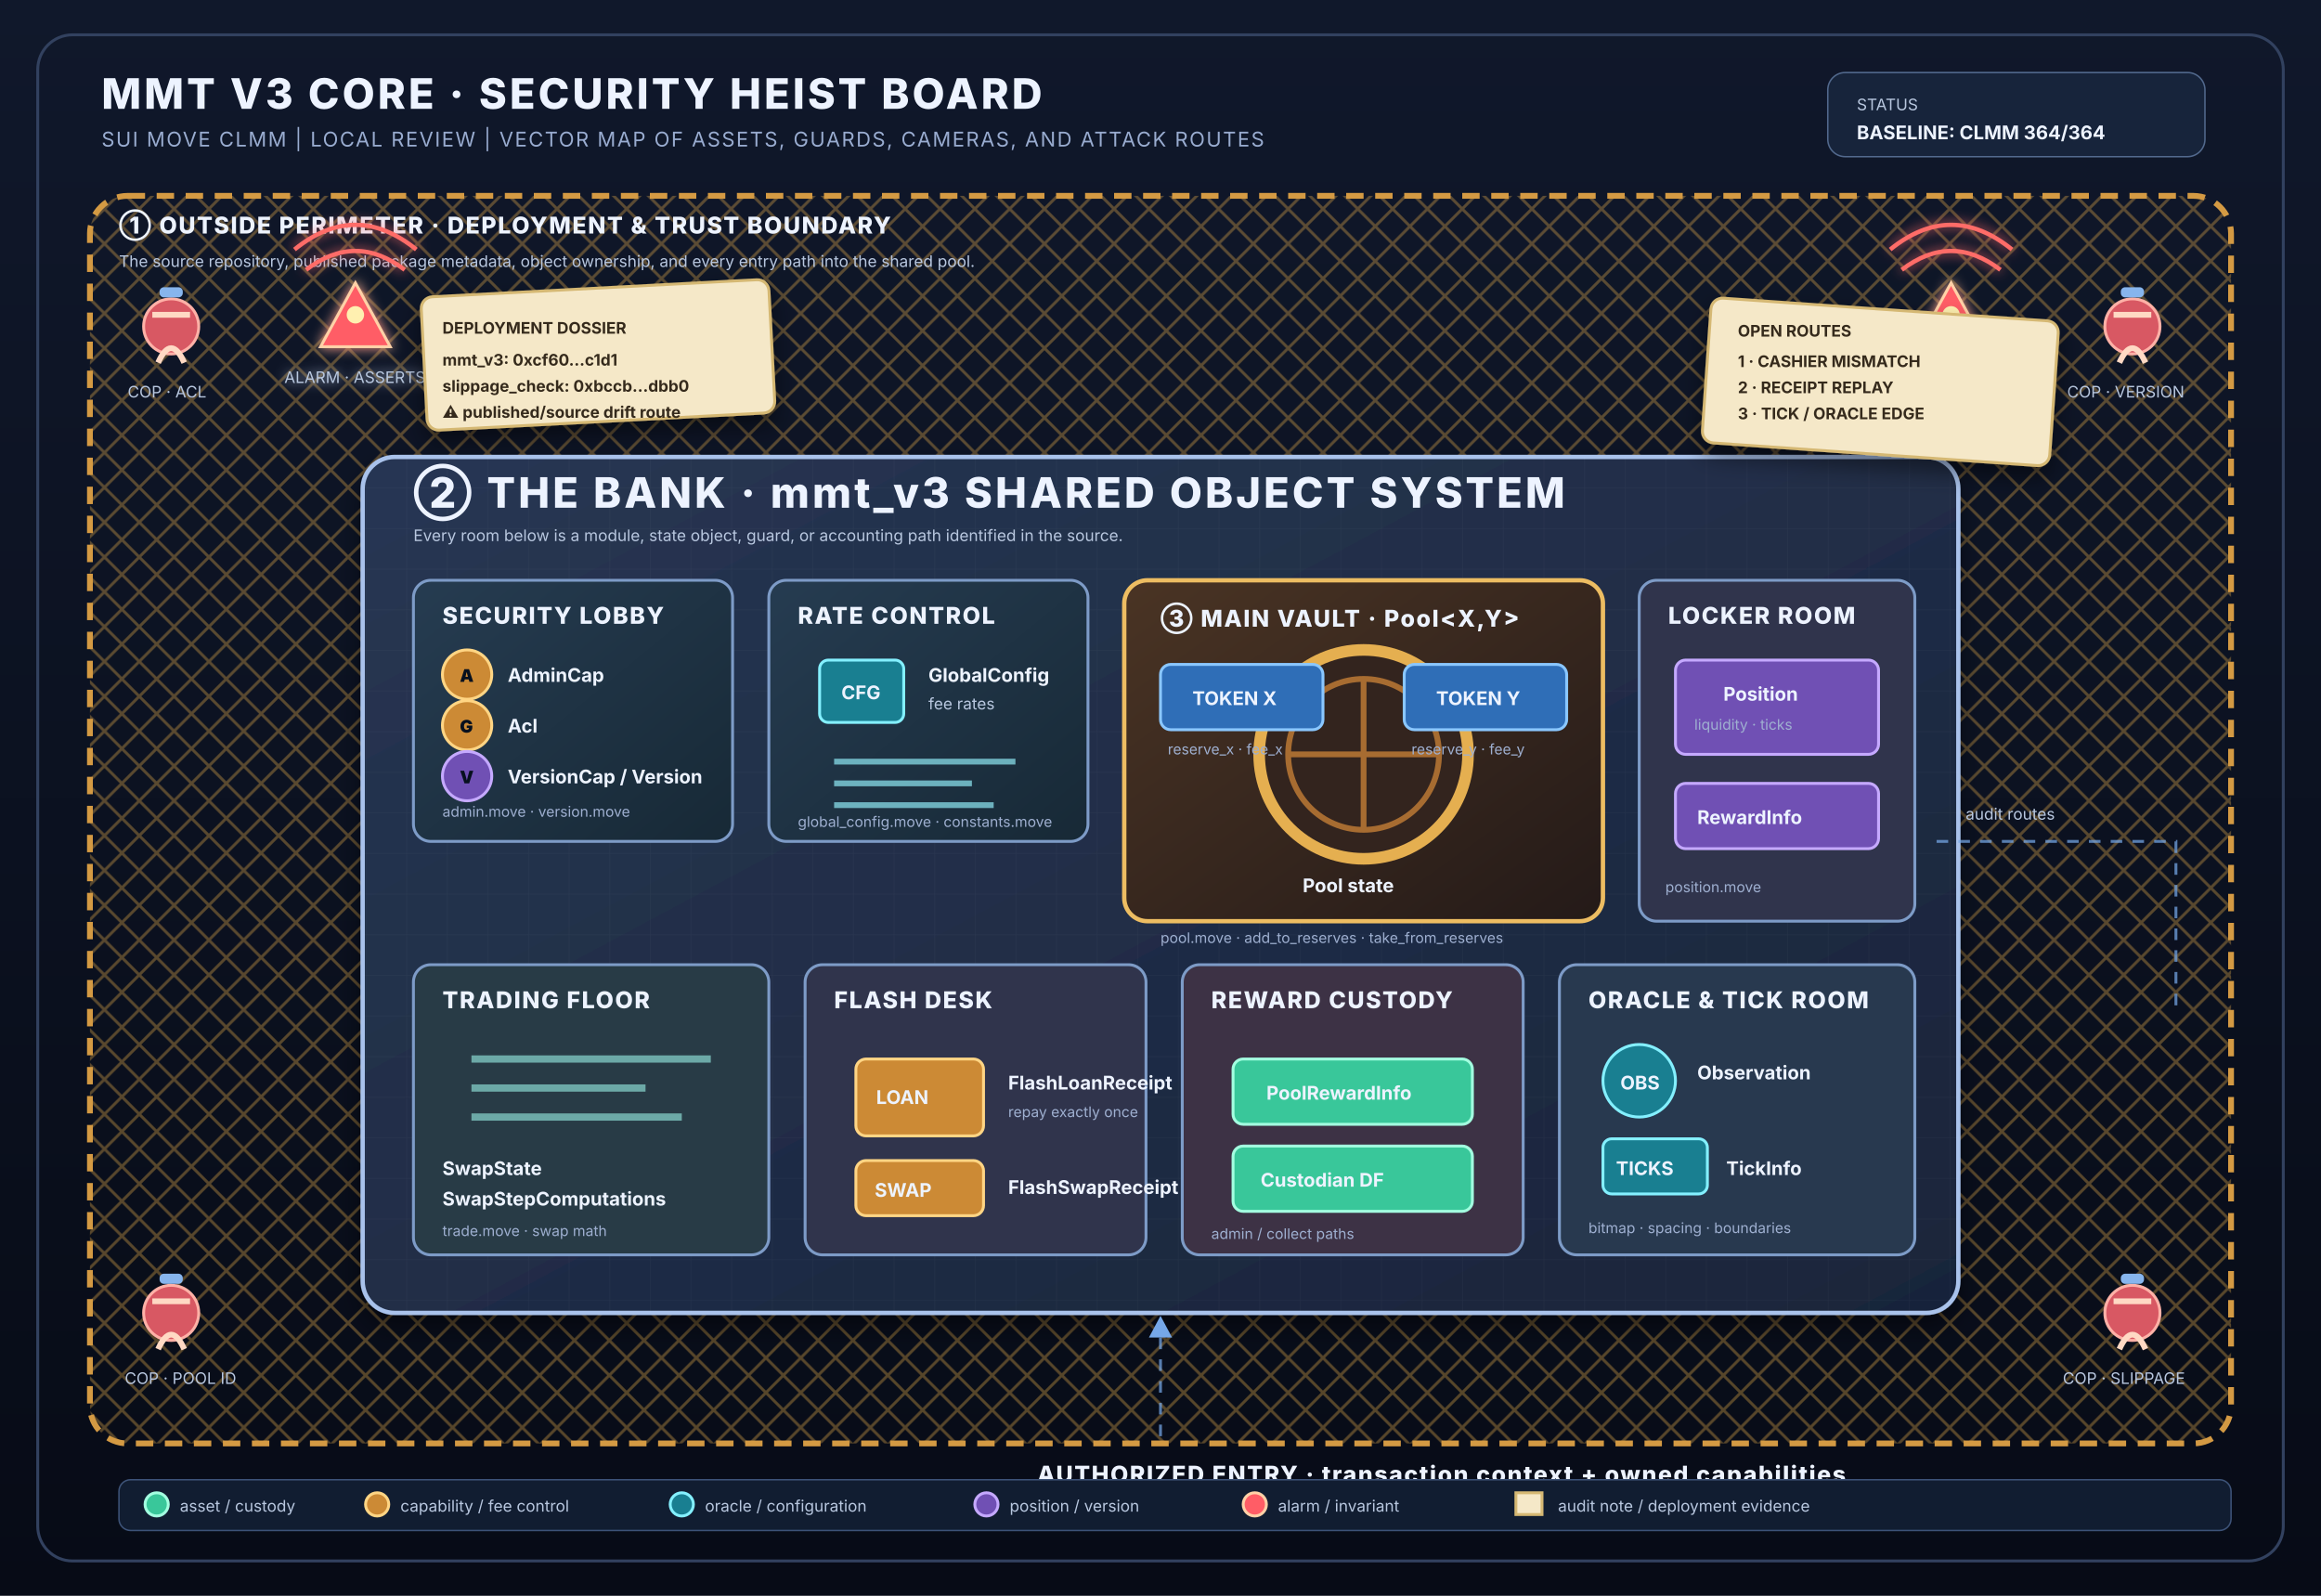
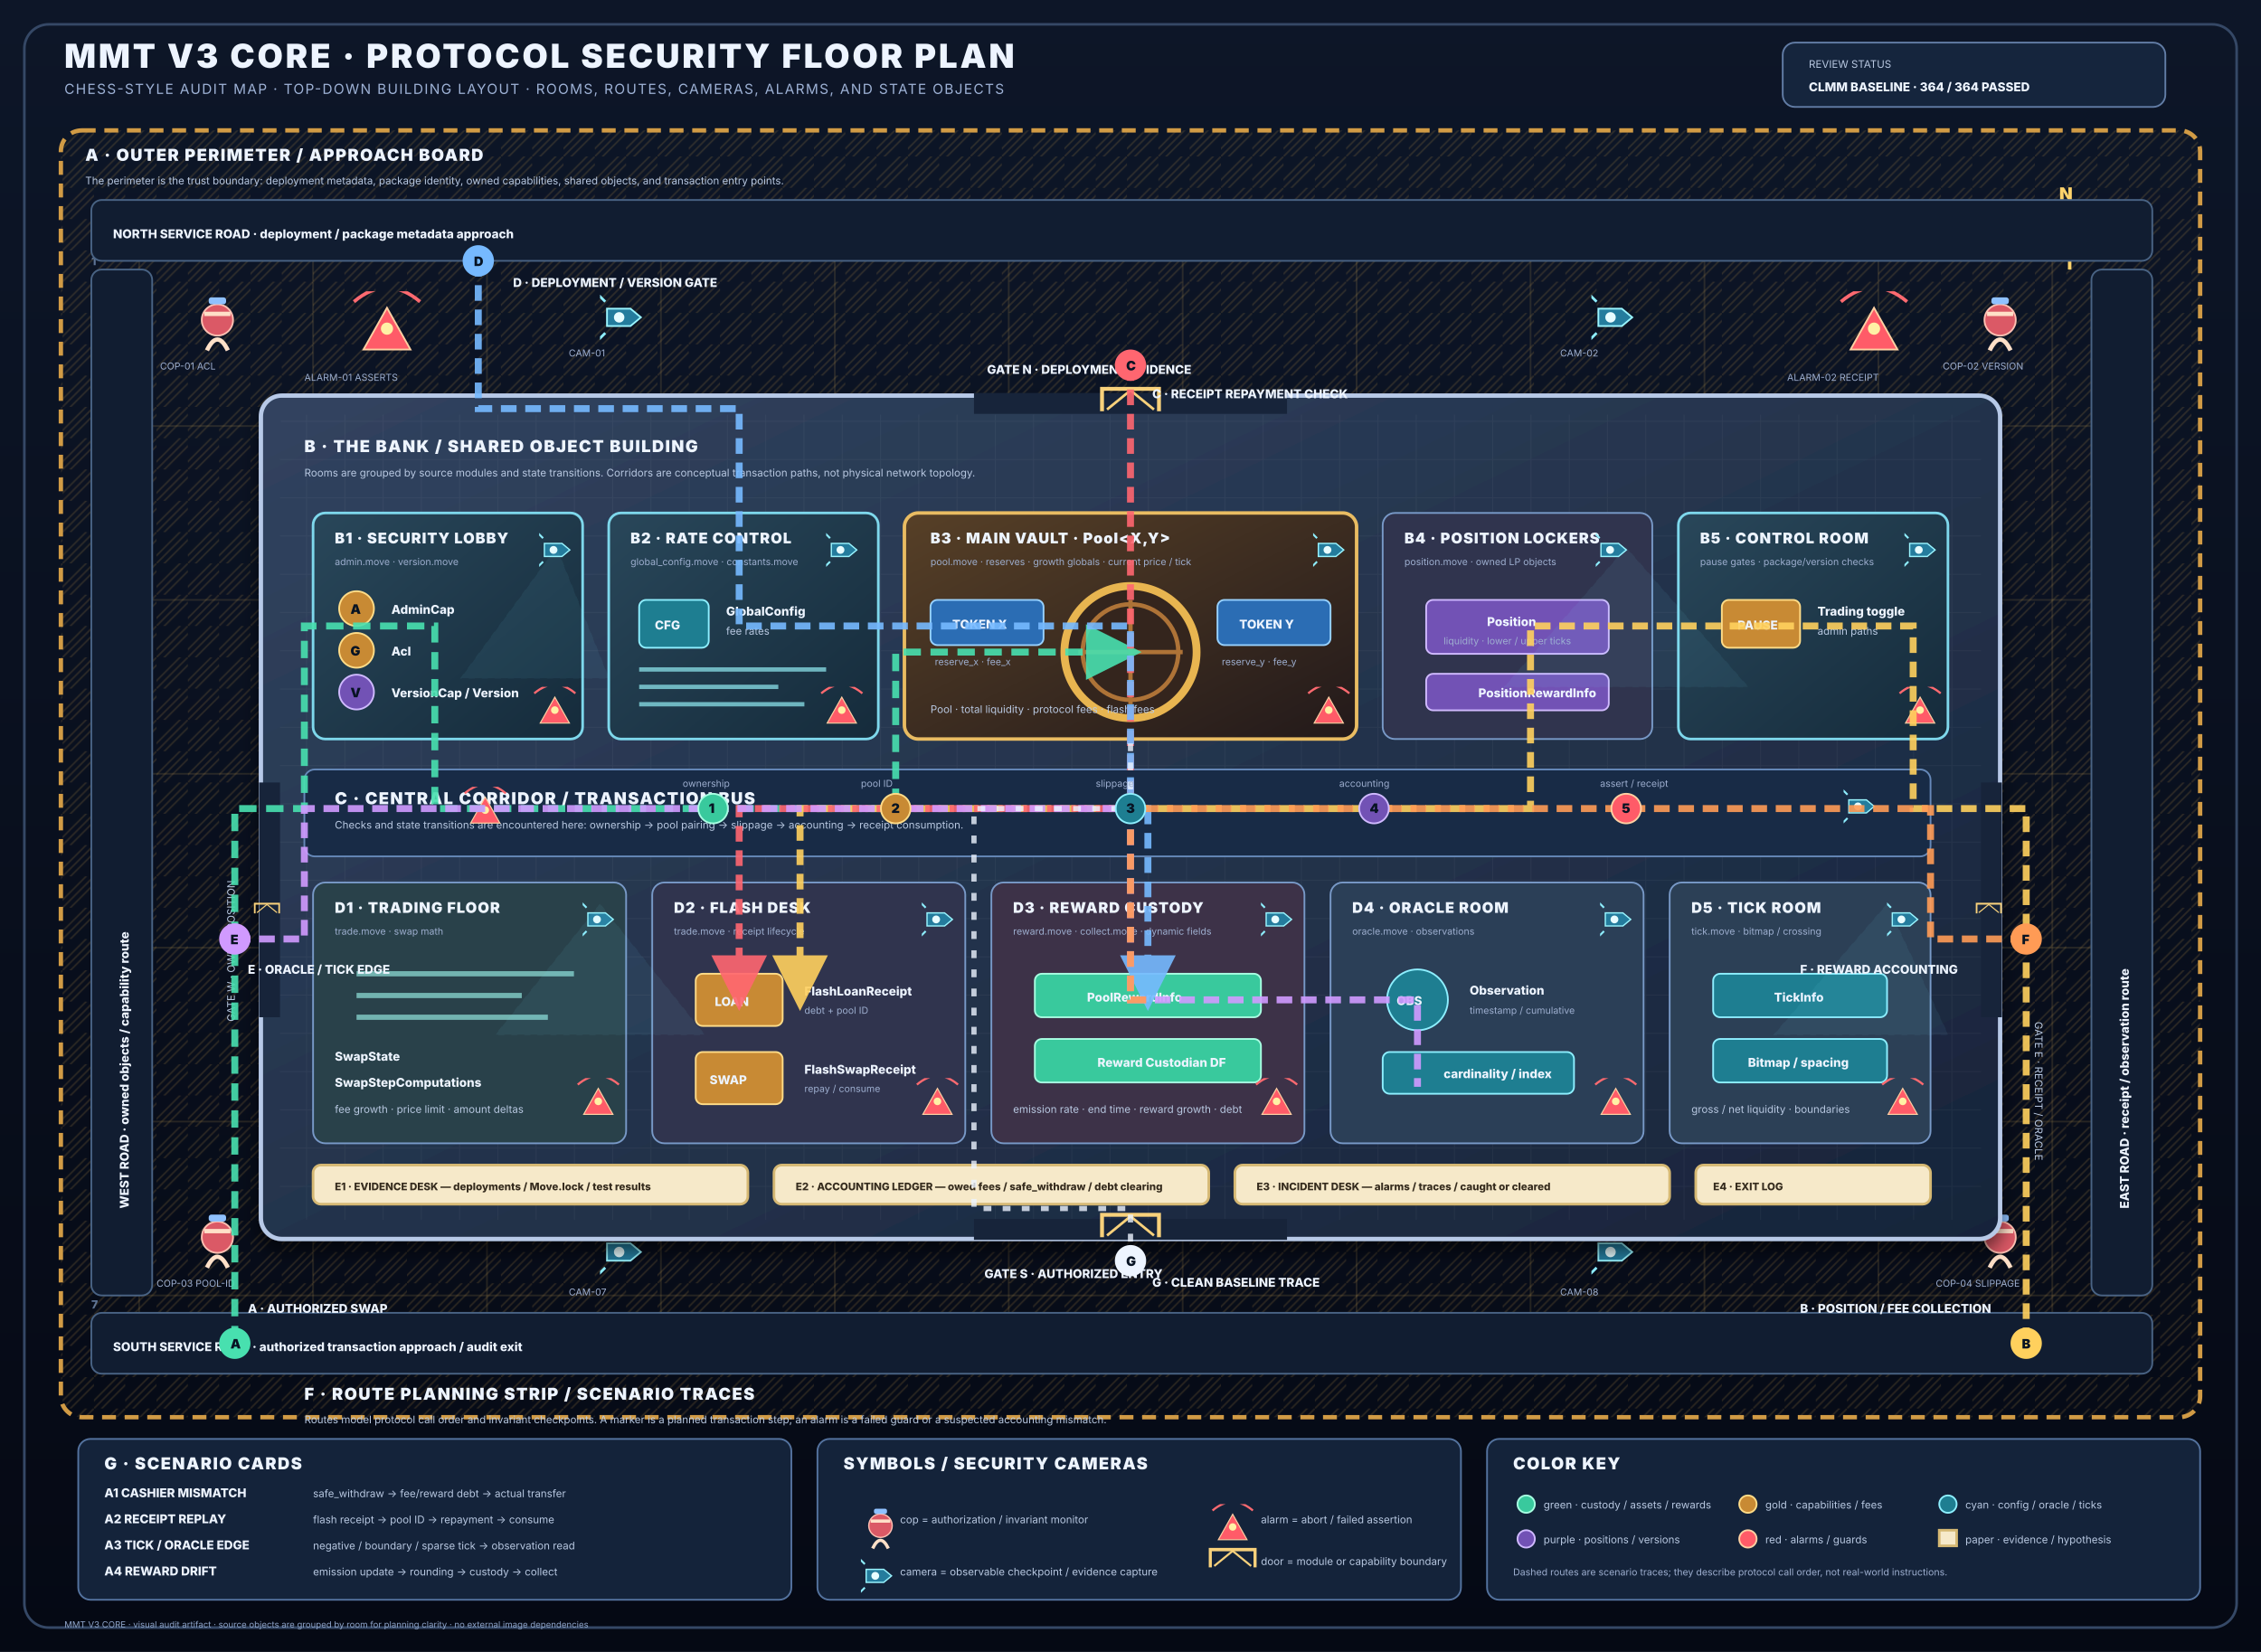
- <svg xmlns="http://www.w3.org/2000/svg" width="1600" height="1100" viewBox="0 0 1600 1100" role="img" aria-labelledby="title desc">
+ <svg xmlns="http://www.w3.org/2000/svg" width="2600" height="1900" viewBox="0 0 2600 1900" role="img" aria-labelledby="title desc">
  <defs>
    <linearGradient id="bg" x1="0" y1="0" x2="0" y2="1">
-       <stop offset="0" stop-color="#10182b" />
-       <stop offset="1" stop-color="#070b16" />
+       <stop offset="0" stop-color="#0d1628" />
+       <stop offset="1" stop-color="#050914" />
    </linearGradient>
-     <linearGradient id="bank" x1="0" y1="0" x2="1" y2="1">
-       <stop offset="0" stop-color="#273653" />
-       <stop offset="1" stop-color="#19243a" />
+     <linearGradient id="building" x1="0" y1="0" x2="1" y2="1">
+       <stop offset="0" stop-color="#31435f" />
+       <stop offset="1" stop-color="#17243a" />
    </linearGradient>
    <linearGradient id="vault" x1="0" y1="0" x2="1" y2="1">
-       <stop offset="0" stop-color="#4a3424" />
-       <stop offset="1" stop-color="#241a18" />
+       <stop offset="0" stop-color="#574027" />
+       <stop offset="1" stop-color="#22191a" />
    </linearGradient>
    <linearGradient id="control" x1="0" y1="0" x2="1" y2="1">
-       <stop offset="0" stop-color="#263c51" />
-       <stop offset="1" stop-color="#172936" />
+       <stop offset="0" stop-color="#29475a" />
+       <stop offset="1" stop-color="#152b3b" />
    </linearGradient>
+     <pattern id="floor" width="44" height="44" patternUnits="userSpaceOnUse">
+       <path d="M44 0H0V44" fill="none" stroke="#ffffff" stroke-opacity=".045" stroke-width="2" />
+     </pattern>
+     <pattern id="yard" width="36" height="36" patternUnits="userSpaceOnUse">
+       <path d="M0 36L36 0M-9 36L36-9M0 45L45 0" stroke="#d8a550" stroke-opacity=".16" stroke-width="2" />
+     </pattern>
+     <pattern id="chess" width="88" height="88" patternUnits="userSpaceOnUse">
+       <rect width="44" height="44" fill="#253957" />
+       <rect x="44" y="44" width="44" height="44" fill="#253957" />
+       <rect x="44" width="44" height="44" fill="#1d2d48" />
+       <rect y="44" width="44" height="44" fill="#1d2d48" />
+     </pattern>
    <filter id="shadow" x="-20%" y="-20%" width="140%" height="140%">
-       <feDropShadow dx="0" dy="8" stdDeviation="8" flood-color="#000" flood-opacity=".45" />
+       <feDropShadow dx="0" dy="12" stdDeviation="10" flood-color="#000" flood-opacity=".52" />
    </filter>
    <filter id="glow">
-       <feGaussianBlur stdDeviation="4" result="blur" />
+       <feGaussianBlur stdDeviation="5" result="blur" />
      <feMerge>
        <feMergeNode in="blur" />
        <feMergeNode in="SourceGraphic" />
      </feMerge>
    </filter>
-     <pattern id="floor" width="28" height="28" patternUnits="userSpaceOnUse">
-       <path d="M28 0H0V28" fill="none" stroke="#ffffff" stroke-opacity=".035" />
-     </pattern>
-     <pattern id="fence" width="24" height="24" patternUnits="userSpaceOnUse">
-       <path d="M0 0L24 24M24 0L0 24" stroke="#f0b34d" stroke-opacity=".34" stroke-width="2" />
-     </pattern>
+     <marker id="arrow-blue" viewBox="0 0 10 10" refX="8" refY="5" markerWidth="8" markerHeight="8" orient="auto-start-reverse">
+       <path d="M0 0L10 5L0 10z" fill="#76b9ff" />
+     </marker>
+     <marker id="arrow-gold" viewBox="0 0 10 10" refX="8" refY="5" markerWidth="8" markerHeight="8" orient="auto-start-reverse">
+       <path d="M0 0L10 5L0 10z" fill="#ffd05d" />
+     </marker>
+     <marker id="arrow-red" viewBox="0 0 10 10" refX="8" refY="5" markerWidth="8" markerHeight="8" orient="auto-start-reverse">
+       <path d="M0 0L10 5L0 10z" fill="#ff6670" />
+     </marker>
+     <marker id="arrow-green" viewBox="0 0 10 10" refX="8" refY="5" markerWidth="8" markerHeight="8" orient="auto-start-reverse">
+       <path d="M0 0L10 5L0 10z" fill="#48e0af" />
+     </marker>
+     <symbol id="cop" viewBox="-30 -38 60 76">
+       <circle cy="-5" r="18" class="guard" />
+       <path d="M-12 30Q0 5 12 30M-15-12H15" fill="none" stroke="#ffe0c8" stroke-width="5" />
+       <rect x="-10" y="-31" width="20" height="8" rx="3" fill="#8fc1ff" />
+     </symbol>
+     <symbol id="camera" viewBox="-30 -30 60 60">
+       <path d="M-22-10h27l12 10-12 10h-27z" class="camera" />
+       <circle cx="-8" r="6" fill="#e7fcff" />
+       <path d="M-24-18L-32-26M-24 18L-32 26" stroke="#8eeeff" stroke-width="3" />
+     </symbol>
+     <symbol id="alarm" viewBox="-45 -45 90 90">
+       <path d="M0-26L-27 22H27Z" class="alarm" />
+       <circle cy="-2" r="7" fill="#fff1a5" />
+       <path d="M-38-33Q0-65 38-33M-45-49Q0-88 45-49" fill="none" stroke="#ff6a70" stroke-width="4" />
+     </symbol>
+     <symbol id="door" viewBox="0 0 70 30">
+       <path d="M2 28V2h66v26" fill="none" stroke="#f8d17b" stroke-width="5" />
+       <path d="M8 26L35 4M62 26L35 4" fill="none" stroke="#f8d17b" stroke-width="3" />
+     </symbol>
+     <symbol id="route-dot" viewBox="-18 -18 36 36">
+       <circle r="14" fill="#071323" stroke="currentColor" stroke-width="4" />
+       <circle r="5" fill="currentColor" />
+     </symbol>
    <style>
-       text{font-family:Inter,ui-sans-serif,system-ui,-apple-system,Segoe UI,sans-serif;fill:#edf3ff}
-       .title{font-size:29px;font-weight:800;letter-spacing:2px}
-       .subtitle{font-size:14px;fill:#99acd0;letter-spacing:1px}
-       .room-title{font-size:16px;font-weight:800;letter-spacing:1px}
-       .label{font-size:13px;font-weight:700}
-       .small{font-size:11px;fill:#b8c7df}
-       .tiny{font-size:10px;fill:#9eafd0}
-       .number{font-size:12px;font-weight:900;fill:#07101e}
-       .paper{fill:#f5e8c8;stroke:#d5b873;stroke-width:2}
-       .paper-text{font-size:11px;fill:#362b1d;font-weight:700}
-       .line{stroke:#75a7e8;stroke-width:2;fill:none;stroke-dasharray:8 7;opacity:.72}
-       .guard{fill:#d85863;stroke:#ffb1a7;stroke-width:2}
-       .alarm{fill:#ff5d66;stroke:#ffd1a7;stroke-width:2}
-       .safe{fill:#39c79a;stroke:#a3ffe0;stroke-width:2}
-       .blue{fill:#2f6eb7;stroke:#8ac7ff;stroke-width:2}
-       .gold{fill:#cc8a35;stroke:#ffd584;stroke-width:2}
-       .purple{fill:#7050b4;stroke:#c5a9ff;stroke-width:2}
-       .cyan{fill:#197f91;stroke:#84f0ff;stroke-width:2}
-       .room{stroke:#7d9bc7;stroke-width:2}
+       text{font-family:Inter,ui-sans-serif,system-ui,-apple-system,"Segoe UI",sans-serif;fill:#edf4ff}
+       .headline{font-size:38px;font-weight:900;letter-spacing:3px}.subhead{font-size:16px;fill:#9eb2d6;letter-spacing:1.4px}
+       .section{font-size:19px;font-weight:900;letter-spacing:1.5px}.room-title{font-size:17px;font-weight:900;letter-spacing:1px}
+       .label{font-size:14px;font-weight:800}.small{font-size:12px;fill:#b9c9e2}.tiny{font-size:11px;fill:#9eafd0}.micro{font-size:10px;fill:#8fa5ca}
+       .paper-text{font-size:12px;fill:#352b1d;font-weight:800}.paper{fill:#f6e9c9;stroke:#d5b873;stroke-width:3}
+       .wall{fill:#16243a;stroke:#8ba9d3;stroke-width:3}.room{stroke:#7899c7;stroke-width:2}.corridor{fill:#182b46;stroke:#6689b9;stroke-width:2}
+       .vault-room{fill:url(#vault);stroke:#e9bc62;stroke-width:4}.control-room{fill:url(#control);stroke:#7ed8ec;stroke-width:3}
+       .guard{fill:#db5966;stroke:#ffc0b2;stroke-width:2}.alarm{fill:#ff5b68;stroke:#ffd1a3;stroke-width:2}.camera{fill:#247c9d;stroke:#9af5ff;stroke-width:2}
+       .asset{fill:#39c99d;stroke:#a8ffe2;stroke-width:2}.cap{fill:#c88a34;stroke:#ffdc88;stroke-width:2}.config{fill:#1e7e91;stroke:#8eefff;stroke-width:2}.position{fill:#7252b5;stroke:#d0baff;stroke-width:2}.token{fill:#2b6db4;stroke:#98d2ff;stroke-width:2}
+       .route-a{fill:none;stroke:#48e0af;stroke-width:8;stroke-dasharray:20 11;marker-end:url(#arrow-green);opacity:.9}.route-b{fill:none;stroke:#ffd05d;stroke-width:8;stroke-dasharray:18 10;marker-end:url(#arrow-gold);opacity:.9}.route-c{fill:none;stroke:#ff6670;stroke-width:8;stroke-dasharray:18 10;marker-end:url(#arrow-red);opacity:.9}.route-d{fill:none;stroke:#76b9ff;stroke-width:8;stroke-dasharray:18 10;marker-end:url(#arrow-blue);opacity:.9}.route-e{fill:none;stroke:#d09aff;stroke-width:8;stroke-dasharray:18 10;opacity:.9}.route-f{fill:none;stroke:#ff9b55;stroke-width:8;stroke-dasharray:18 10;opacity:.9}.route-g{fill:none;stroke:#ecf4ff;stroke-width:6;stroke-dasharray:9 13;opacity:.8}
+       .route-letter{font-size:15px;font-weight:900;fill:#071323}.north{font-size:20px;font-weight:900;fill:#ffd36b}.grid-label{font-size:13px;font-weight:800;fill:#7894bb}
    </style>
  </defs>
-   <rect width="1600" height="1100" fill="url(#bg)" />
-   <rect x="26" y="24" width="1548" height="1052" rx="24" fill="none" stroke="#32415f" stroke-width="2" />
-   <text x="70" y="75" class="title">MMT V3 CORE · SECURITY HEIST BOARD</text>
-   <text x="70" y="101" class="subtitle">SUI MOVE CLMM  |  LOCAL REVIEW  |  VECTOR MAP OF ASSETS, GUARDS, CAMERAS, AND ATTACK ROUTES</text>
-   <rect x="1260" y="50" width="260" height="58" rx="12" fill="#17243b" stroke="#52698d" />
-   <text x="1280" y="76" class="small">STATUS</text>
-   <text x="1280" y="96" class="label" fill="#ffd584">BASELINE: CLMM 364/364</text>
-   <rect x="62" y="135" width="1476" height="860" rx="26" fill="url(#fence)" stroke="#d49a43" stroke-width="4" stroke-dasharray="12 8" />
-   <text x="82" y="161" class="room-title" fill="#ffd584">① OUTSIDE PERIMETER · DEPLOYMENT &amp; TRUST BOUNDARY</text>
-   <text x="82" y="184" class="small">The source repository, published package metadata, object ownership, and every entry path into the shared pool.</text>
-   <g transform="translate(118 225)">
-     <circle r="19" class="guard" />
-     <path d="M-9 25Q0 5 9 25M-13-8H13" stroke="#ffd9c4" stroke-width="4" fill="none" />
-     <rect x="-8" y="-27" width="16" height="7" rx="3" fill="#87b5ed" />
-     <text x="-30" y="49" class="small">COP · ACL</text>
-   </g>
-   <g transform="translate(1470 225)">
-     <circle r="19" class="guard" />
-     <path d="M-9 25Q0 5 9 25M-13-8H13" stroke="#ffd9c4" stroke-width="4" fill="none" />
-     <rect x="-8" y="-27" width="16" height="7" rx="3" fill="#87b5ed" />
-     <text x="-45" y="49" class="small">COP · VERSION</text>
-   </g>
-   <g transform="translate(118 905)">
-     <circle r="19" class="guard" />
-     <path d="M-9 25Q0 5 9 25M-13-8H13" stroke="#ffd9c4" stroke-width="4" fill="none" />
-     <rect x="-8" y="-27" width="16" height="7" rx="3" fill="#87b5ed" />
-     <text x="-32" y="49" class="small">COP · POOL ID</text>
-   </g>
-   <g transform="translate(1470 905)">
-     <circle r="19" class="guard" />
-     <path d="M-9 25Q0 5 9 25M-13-8H13" stroke="#ffd9c4" stroke-width="4" fill="none" />
-     <rect x="-8" y="-27" width="16" height="7" rx="3" fill="#87b5ed" />
-     <text x="-48" y="49" class="small">COP · SLIPPAGE</text>
-   </g>
-   <g transform="translate(245 220)" filter="url(#glow)">
-     <path d="M0-25L-24 19H24Z" class="alarm" />
-     <circle cy="-3" r="6" fill="#fff0b0" />
-     <path d="M-34-34Q0-60 34-34M-42-48Q0-82 42-48" fill="none" stroke="#ff6c68" stroke-width="3" />
-     <text x="-49" y="44" class="small">ALARM · ASSERTS</text>
-   </g>
-   <g transform="translate(1345 220)" filter="url(#glow)">
-     <path d="M0-25L-24 19H24Z" class="alarm" />
-     <circle cy="-3" r="6" fill="#fff0b0" />
-     <path d="M-34-34Q0-60 34-34M-42-48Q0-82 42-48" fill="none" stroke="#ff6c68" stroke-width="3" />
-     <text x="-62" y="44" class="small">ALARM · REENTRANCY</text>
-   </g>
-   <g transform="translate(290 205)" filter="url(#shadow)">
-     <rect width="240" height="92" rx="8" class="paper" transform="rotate(-3)" />
-     <text x="15" y="25" class="paper-text">DEPLOYMENT DOSSIER</text>
-     <text x="15" y="47" class="paper-text">mmt_v3: 0xcf60…c1d1</text>
-     <text x="15" y="65" class="paper-text">slippage_check: 0xbccb…dbb0</text>
-     <text x="15" y="83" class="paper-text">⚠ published/source drift route</text>
-   </g>
-   <rect x="250" y="315" width="1100" height="590" rx="22" fill="url(#bank)" stroke="#a9c2eb" stroke-width="3" filter="url(#shadow)" />
-   <rect x="250" y="315" width="1100" height="590" rx="22" fill="url(#floor)" />
-   <text x="285" y="350" class="title" font-size="22">② THE BANK · mmt_v3 SHARED OBJECT SYSTEM</text>
-   <text x="285" y="373" class="small">Every room below is a module, state object, guard, or accounting path identified in the source.</text>
-   <rect x="285" y="400" width="220" height="180" rx="12" fill="url(#control)" class="room" />
-   <text x="305" y="430" class="room-title">SECURITY LOBBY</text>
-   <circle cx="322" cy="465" r="17" class="gold" />
-   <text x="317" y="470" class="number">A</text>
-   <text x="350" y="470" class="label">AdminCap</text>
-   <circle cx="322" cy="500" r="17" class="gold" />
-   <text x="317" y="505" class="number">G</text>
-   <text x="350" y="505" class="label">Acl</text>
-   <circle cx="322" cy="535" r="17" class="purple" />
-   <text x="317" y="540" class="number">V</text>
-   <text x="350" y="540" class="label">VersionCap / Version</text>
-   <text x="305" y="563" class="tiny">admin.move · version.move</text>
-   <rect x="530" y="400" width="220" height="180" rx="12" fill="url(#control)" class="room" />
-   <text x="550" y="430" class="room-title">RATE CONTROL</text>
-   <rect x="565" y="455" width="58" height="43" rx="6" class="cyan" />
-   <text x="580" y="482" class="label">CFG</text>
-   <text x="640" y="470" class="label">GlobalConfig</text>
-   <text x="640" y="489" class="small">fee rates</text>
-   <path d="M575 525h125M575 540h95M575 555h110" stroke="#8ee8f4" stroke-width="4" opacity=".7" />
-   <text x="550" y="570" class="tiny">global_config.move · constants.move</text>
-   <rect x="775" y="400" width="330" height="235" rx="16" fill="url(#vault)" stroke="#edbd62" stroke-width="3" />
-   <text x="800" y="432" class="room-title" fill="#ffd584">③ MAIN VAULT · Pool&lt;X,Y&gt;</text>
-   <circle cx="940" cy="520" r="72" fill="#33241e" stroke="#e5af50" stroke-width="8" />
-   <circle cx="940" cy="520" r="52" fill="none" stroke="#a76c31" stroke-width="4" />
-   <path d="M940 468v104M888 520h104" stroke="#a76c31" stroke-width="4" />
-   <text x="898" y="615" class="label" fill="#ffd584">Pool state</text>
-   <rect x="800" y="458" width="112" height="45" rx="7" class="blue" />
-   <text x="822" y="486" class="label">TOKEN X</text>
-   <text x="805" y="520" class="tiny">reserve_x · fee_x</text>
-   <rect x="968" y="458" width="112" height="45" rx="7" class="blue" />
-   <text x="990" y="486" class="label">TOKEN Y</text>
-   <text x="973" y="520" class="tiny">reserve_y · fee_y</text>
-   <text x="800" y="650" class="tiny">pool.move · add_to_reserves · take_from_reserves</text>
-   <rect x="1130" y="400" width="190" height="235" rx="12" fill="#30344c" class="room" />
-   <text x="1150" y="430" class="room-title">LOCKER ROOM</text>
-   <rect x="1155" y="455" width="140" height="65" rx="7" class="purple" />
-   <text x="1188" y="483" class="label">Position</text>
-   <text x="1168" y="503" class="tiny">liquidity · ticks</text>
-   <rect x="1155" y="540" width="140" height="45" rx="7" class="purple" />
-   <text x="1170" y="568" class="label">RewardInfo</text>
-   <text x="1148" y="615" class="tiny">position.move</text>
-   <rect x="285" y="665" width="245" height="200" rx="12" fill="#283b46" class="room" />
-   <text x="305" y="695" class="room-title">TRADING FLOOR</text>
-   <path d="M325 730h165M325 750h120M325 770h145" stroke="#91e4db" stroke-width="5" opacity=".65" />
-   <text x="305" y="810" class="label">SwapState</text>
-   <text x="305" y="831" class="label">SwapStepComputations</text>
-   <text x="305" y="852" class="tiny">trade.move · swap math</text>
-   <rect x="555" y="665" width="235" height="200" rx="12" fill="#30344c" class="room" />
-   <text x="575" y="695" class="room-title">FLASH DESK</text>
-   <rect x="590" y="730" width="88" height="53" rx="7" class="gold" />
-   <text x="604" y="761" class="label">LOAN</text>
-   <text x="695" y="751" class="label">FlashLoanReceipt</text>
-   <text x="695" y="770" class="tiny">repay exactly once</text>
-   <rect x="590" y="800" width="88" height="38" rx="7" class="gold" />
-   <text x="603" y="825" class="label">SWAP</text>
-   <text x="695" y="823" class="label">FlashSwapReceipt</text>
-   <rect x="815" y="665" width="235" height="200" rx="12" fill="#3d3245" class="room" />
-   <text x="835" y="695" class="room-title">REWARD CUSTODY</text>
-   <rect x="850" y="730" width="165" height="45" rx="7" class="safe" />
-   <text x="873" y="758" class="label">PoolRewardInfo</text>
-   <rect x="850" y="790" width="165" height="45" rx="7" class="safe" />
-   <text x="869" y="818" class="label">Custodian DF</text>
-   <text x="835" y="854" class="tiny">admin / collect paths</text>
-   <rect x="1075" y="665" width="245" height="200" rx="12" fill="#28394f" class="room" />
-   <text x="1095" y="695" class="room-title">ORACLE &amp; TICK ROOM</text>
-   <circle cx="1130" cy="745" r="25" class="cyan" />
-   <text x="1117" y="751" class="label">OBS</text>
-   <text x="1170" y="744" class="label">Observation</text>
-   <rect x="1105" y="785" width="72" height="38" rx="6" class="cyan" />
-   <text x="1114" y="810" class="label">TICKS</text>
-   <text x="1190" y="810" class="label">TickInfo</text>
-   <text x="1095" y="850" class="tiny">bitmap · spacing · boundaries</text>
-   <path d="M800 990V910" class="line" />
-   <path d="M792 922l8-15 8 15" fill="#75a7e8" />
-   <text x="715" y="1022" class="room-title">AUTHORIZED ENTRY · transaction context + owned capabilities</text>
-   <path d="M1335 580H1500V700" class="line" />
-   <text x="1355" y="565" class="small">audit routes</text>
-   <g transform="translate(1180 205)" filter="url(#shadow)">
-     <rect width="240" height="100" rx="8" class="paper" transform="rotate(4)" />
-     <text x="18" y="27" class="paper-text">OPEN ROUTES</text>
-     <text x="18" y="48" class="paper-text">1 · CASHIER MISMATCH</text>
-     <text x="18" y="66" class="paper-text">2 · RECEIPT REPLAY</text>
-     <text x="18" y="84" class="paper-text">3 · TICK / ORACLE EDGE</text>
-   </g>
-   <rect x="82" y="1020" width="1456" height="35" rx="8" fill="#111d31" stroke="#3d5378" />
-   <circle cx="108" cy="1037" r="8" class="safe" />
-   <text x="124" y="1042" class="small">asset / custody</text>
-   <circle cx="260" cy="1037" r="8" class="gold" />
-   <text x="276" y="1042" class="small">capability / fee control</text>
-   <circle cx="470" cy="1037" r="8" class="cyan" />
-   <text x="486" y="1042" class="small">oracle / configuration</text>
-   <circle cx="680" cy="1037" r="8" class="purple" />
-   <text x="696" y="1042" class="small">position / version</text>
-   <circle cx="865" cy="1037" r="8" class="alarm" />
-   <text x="881" y="1042" class="small">alarm / invariant</text>
-   <rect x="1045" y="1029" width="18" height="15" class="paper" />
-   <text x="1074" y="1042" class="small">audit note / deployment evidence</text>
+   <rect width="2600" height="1900" fill="url(#bg)" />
+   <rect x="28" y="28" width="2544" height="1844" rx="28" fill="none" stroke="#354866" stroke-width="3" />
+   <text x="74" y="78" class="headline">MMT V3 CORE · PROTOCOL SECURITY FLOOR PLAN</text>
+   <text x="74" y="108" class="subhead">CHESS-STYLE AUDIT MAP  ·  TOP-DOWN BUILDING LAYOUT  ·  ROOMS, ROUTES, CAMERAS, ALARMS, AND STATE OBJECTS</text>
+   <rect x="2050" y="49" width="440" height="74" rx="14" fill="#15253d" stroke="#627da6" stroke-width="2" />
+   <text x="2080" y="78" class="small">REVIEW STATUS</text>
+   <text x="2080" y="105" class="label" fill="#ffd36b">CLMM BASELINE · 364 / 364 PASSED</text>
+   <rect x="70" y="150" width="2460" height="1480" rx="24" fill="url(#yard)" stroke="#d19b45" stroke-width="5" stroke-dasharray="16 10" />
+   <text x="98" y="185" class="section" fill="#ffd36b">A · OUTER PERIMETER / APPROACH BOARD</text>
+   <text x="98" y="212" class="small">The perimeter is the trust boundary: deployment metadata, package identity, owned capabilities, shared objects, and transaction entry points.</text>
+   <path d="M2380 240v70M2345 275h70" stroke="#ffd36b" stroke-width="4" />
+   <text x="2368" y="230" class="north">N</text>
+   <g opacity=".75">
+     <path d="M160 250V1550M360 250V1550M560 250V1550M760 250V1550M960 250V1550M1160 250V1550M1360 250V1550M1560 250V1550M1760 250V1550M1960 250V1550M2160 250V1550M2360 250V1550" stroke="#d8b05c" stroke-opacity=".2" stroke-width="2" />
+     <path d="M130 290H2470M130 490H2470M130 690H2470M130 890H2470M130 1090H2470M130 1290H2470M130 1490H2470" stroke="#d8b05c" stroke-opacity=".2" stroke-width="2" />
+     <text x="150" y="245" class="grid-label">A</text>
+     <text x="350" y="245" class="grid-label">B</text>
+     <text x="550" y="245" class="grid-label">C</text>
+     <text x="750" y="245" class="grid-label">D</text>
+     <text x="950" y="245" class="grid-label">E</text>
+     <text x="1150" y="245" class="grid-label">F</text>
+     <text x="1350" y="245" class="grid-label">G</text>
+     <text x="1550" y="245" class="grid-label">H</text>
+     <text x="1750" y="245" class="grid-label">I</text>
+     <text x="1950" y="245" class="grid-label">J</text>
+     <text x="2150" y="245" class="grid-label">K</text>
+     <text x="2350" y="245" class="grid-label">L</text>
+     <text x="105" y="305" class="grid-label">1</text>
+     <text x="105" y="505" class="grid-label">2</text>
+     <text x="105" y="705" class="grid-label">3</text>
+     <text x="105" y="905" class="grid-label">4</text>
+     <text x="105" y="1105" class="grid-label">5</text>
+     <text x="105" y="1305" class="grid-label">6</text>
+     <text x="105" y="1505" class="grid-label">7</text>
+   </g>
+   <rect x="105" y="230" width="2370" height="70" rx="12" fill="#111d31" stroke="#496384" stroke-width="2" />
+   <text x="130" y="274" class="label">NORTH SERVICE ROAD · deployment / package metadata approach</text>
+   <rect x="105" y="1510" width="2370" height="70" rx="12" fill="#111d31" stroke="#496384" stroke-width="2" />
+   <text x="130" y="1554" class="label">SOUTH SERVICE ROAD · authorized transaction approach / audit exit</text>
+   <rect x="105" y="310" width="70" height="1180" rx="12" fill="#111d31" stroke="#496384" stroke-width="2" />
+   <text transform="translate(148 1390) rotate(-90)" class="label">WEST ROAD · owned objects / capability route</text>
+   <rect x="2405" y="310" width="70" height="1180" rx="12" fill="#111d31" stroke="#496384" stroke-width="2" />
+   <text transform="translate(2448 1390) rotate(-90)" class="label">EAST ROAD · receipt / observation route</text>
+   <use href="#cop" x="220" y="335" width="60" height="76" />
+   <text x="184" y="425" class="tiny">COP-01 ACL</text>
+   <use href="#cop" x="2270" y="335" width="60" height="76" />
+   <text x="2234" y="425" class="tiny">COP-02 VERSION</text>
+   <use href="#cop" x="220" y="1390" width="60" height="76" />
+   <text x="180" y="1480" class="tiny">COP-03 POOL-ID</text>
+   <use href="#cop" x="2270" y="1390" width="60" height="76" />
+   <text x="2226" y="1480" class="tiny">COP-04 SLIPPAGE</text>
+   <use href="#alarm" x="400" y="335" width="90" height="90" />
+   <text x="350" y="438" class="tiny">ALARM-01 ASSERTS</text>
+   <use href="#alarm" x="2110" y="335" width="90" height="90" />
+   <text x="2055" y="438" class="tiny">ALARM-02 RECEIPT</text>
+   <use href="#camera" x="690" y="335" width="60" height="60" />
+   <text x="654" y="410" class="tiny">CAM-01</text>
+   <use href="#camera" x="1830" y="335" width="60" height="60" />
+   <text x="1794" y="410" class="tiny">CAM-02</text>
+   <use href="#camera" x="690" y="1410" width="60" height="60" />
+   <text x="654" y="1490" class="tiny">CAM-07</text>
+   <use href="#camera" x="1830" y="1410" width="60" height="60" />
+   <text x="1794" y="1490" class="tiny">CAM-08</text>
+   <rect x="300" y="455" width="2000" height="970" rx="24" fill="url(#building)" stroke="#b7c9e7" stroke-width="5" filter="url(#shadow)" />
+   <rect x="322" y="477" width="1956" height="926" rx="12" fill="url(#floor)" opacity=".9" />
+   <text x="350" y="520" class="section">B · THE BANK / SHARED OBJECT BUILDING</text>
+   <text x="350" y="548" class="small">Rooms are grouped by source modules and state transitions. Corridors are conceptual transaction paths, not physical network topology.</text>
+   <rect x="1120" y="1402" width="360" height="24" fill="#17243a" />
+   <use href="#door" x="1265" y="1395" width="70" height="30" />
+   <text x="1132" y="1470" class="label" fill="#76b9ff">GATE S · AUTHORIZED ENTRY</text>
+   <rect x="1120" y="452" width="360" height="24" fill="#17243a" />
+   <use href="#door" x="1265" y="445" width="70" height="30" />
+   <text x="1135" y="430" class="label" fill="#ffd05d">GATE N · DEPLOYMENT EVIDENCE</text>
+   <rect x="298" y="900" width="24" height="270" fill="#17243a" />
+   <use href="#door" x="292" y="1010" width="30" height="70" />
+   <text transform="translate(270 1175) rotate(-90)" class="small">GATE W · OWNED POSITION</text>
+   <rect x="2278" y="900" width="24" height="270" fill="#17243a" />
+   <use href="#door" x="2272" y="1010" width="30" height="70" />
+   <text transform="translate(2340 1175) rotate(90)" class="small">GATE E · RECEIPT / ORACLE</text>
+   <rect x="360" y="590" width="310" height="260" rx="14" class="control-room" />
+   <text x="385" y="625" class="room-title">B1 · SECURITY LOBBY</text>
+   <text x="385" y="650" class="tiny">admin.move · version.move</text>
+   <circle cx="410" cy="700" r="20" class="cap" />
+   <text x="403" y="706" class="route-letter">A</text>
+   <text x="450" y="706" class="label">AdminCap</text>
+   <circle cx="410" cy="748" r="20" class="cap" />
+   <text x="403" y="754" class="route-letter">G</text>
+   <text x="450" y="754" class="label">Acl</text>
+   <circle cx="410" cy="796" r="20" class="position" />
+   <text x="403" y="802" class="route-letter">V</text>
+   <text x="450" y="802" class="label">VersionCap / Version</text>
+   <use href="#camera" x="620" y="610" width="45" height="45" />
+   <use href="#alarm" x="610" y="790" width="56" height="56" />
+   <rect x="700" y="590" width="310" height="260" rx="14" class="control-room" />
+   <text x="725" y="625" class="room-title">B2 · RATE CONTROL</text>
+   <text x="725" y="650" class="tiny">global_config.move · constants.move</text>
+   <rect x="735" y="690" width="80" height="55" rx="8" class="config" />
+   <text x="753" y="724" class="label">CFG</text>
+   <text x="835" y="708" class="label">GlobalConfig</text>
+   <text x="835" y="730" class="small">fee rates</text>
+   <path d="M735 770h215M735 790h160M735 810h190" stroke="#91edf4" stroke-width="5" opacity=".7" />
+   <use href="#camera" x="950" y="610" width="45" height="45" />
+   <use href="#alarm" x="940" y="790" width="56" height="56" />
+   <rect x="1040" y="590" width="520" height="260" rx="16" class="vault-room" />
+   <text x="1070" y="625" class="room-title" fill="#ffd36b">B3 · MAIN VAULT · Pool&lt;X,Y&gt;</text>
+   <text x="1070" y="650" class="tiny">pool.move · reserves · growth globals · current price / tick</text>
+   <circle cx="1300" cy="750" r="76" fill="#34251d" stroke="#e8b550" stroke-width="9" />
+   <circle cx="1300" cy="750" r="55" fill="none" stroke="#ae7337" stroke-width="5" />
+   <path d="M1300 690v120M1240 750h120" stroke="#ae7337" stroke-width="5" />
+   <rect x="1070" y="690" width="130" height="52" rx="8" class="token" />
+   <text x="1095" y="723" class="label">TOKEN X</text>
+   <text x="1075" y="765" class="tiny">reserve_x · fee_x</text>
+   <rect x="1400" y="690" width="130" height="52" rx="8" class="token" />
+   <text x="1425" y="723" class="label">TOKEN Y</text>
+   <text x="1405" y="765" class="tiny">reserve_y · fee_y</text>
+   <text x="1070" y="820" class="small">Pool · total liquidity · protocol fees · flash fees</text>
+   <use href="#camera" x="1510" y="610" width="45" height="45" />
+   <use href="#alarm" x="1500" y="790" width="56" height="56" />
+   <rect x="1590" y="590" width="310" height="260" rx="14" class="room" fill="#30344e" />
+   <text x="1615" y="625" class="room-title">B4 · POSITION LOCKERS</text>
+   <text x="1615" y="650" class="tiny">position.move · owned LP objects</text>
+   <rect x="1640" y="690" width="210" height="62" rx="8" class="position" />
+   <text x="1710" y="720" class="label">Position</text>
+   <text x="1660" y="741" class="tiny">liquidity · lower / upper ticks</text>
+   <rect x="1640" y="775" width="210" height="42" rx="8" class="position" />
+   <text x="1700" y="802" class="label">PositionRewardInfo</text>
+   <use href="#camera" x="1835" y="610" width="45" height="45" />
+   <rect x="1930" y="590" width="310" height="260" rx="14" class="control-room" />
+   <text x="1955" y="625" class="room-title">B5 · CONTROL ROOM</text>
+   <text x="1955" y="650" class="tiny">pause gates · package/version checks</text>
+   <rect x="1980" y="690" width="90" height="55" rx="8" class="cap" />
+   <text x="1998" y="724" class="label">PAUSE</text>
+   <text x="2090" y="708" class="label">Trading toggle</text>
+   <text x="2090" y="730" class="small">admin paths</text>
+   <use href="#camera" x="2190" y="610" width="45" height="45" />
+   <use href="#alarm" x="2180" y="790" width="56" height="56" />
+   <rect x="350" y="885" width="1870" height="100" rx="12" class="corridor" />
+   <text x="385" y="925" class="section" fill="#76b9ff">C · CENTRAL CORRIDOR / TRANSACTION BUS</text>
+   <text x="385" y="953" class="small">Checks and state transitions are encountered here: ownership → pool pairing → slippage → accounting → receipt consumption.</text>
+   <use href="#camera" x="2120" y="905" width="45" height="45" />
+   <use href="#alarm" x="530" y="905" width="56" height="56" />
+   <rect x="360" y="1015" width="360" height="300" rx="14" class="room" fill="#29414a" />
+   <text x="385" y="1050" class="room-title">D1 · TRADING FLOOR</text>
+   <text x="385" y="1075" class="tiny">trade.move · swap math</text>
+   <path d="M410 1120h250M410 1145h190M410 1170h220" stroke="#91e4db" stroke-width="6" opacity=".7" />
+   <text x="385" y="1220" class="label">SwapState</text>
+   <text x="385" y="1250" class="label">SwapStepComputations</text>
+   <text x="385" y="1280" class="small">fee growth · price limit · amount deltas</text>
+   <use href="#camera" x="670" y="1035" width="45" height="45" />
+   <use href="#alarm" x="660" y="1240" width="56" height="56" />
+   <rect x="750" y="1015" width="360" height="300" rx="14" class="room" fill="#30344e" />
+   <text x="775" y="1050" class="room-title">D2 · FLASH DESK</text>
+   <text x="775" y="1075" class="tiny">trade.move · receipt lifecycle</text>
+   <rect x="800" y="1120" width="100" height="60" rx="8" class="cap" />
+   <text x="822" y="1157" class="label">LOAN</text>
+   <text x="925" y="1145" class="label">FlashLoanReceipt</text>
+   <text x="925" y="1166" class="tiny">debt + pool ID</text>
+   <rect x="800" y="1210" width="100" height="60" rx="8" class="cap" />
+   <text x="816" y="1247" class="label">SWAP</text>
+   <text x="925" y="1235" class="label">FlashSwapReceipt</text>
+   <text x="925" y="1256" class="tiny">repay / consume</text>
+   <use href="#camera" x="1060" y="1035" width="45" height="45" />
+   <use href="#alarm" x="1050" y="1240" width="56" height="56" />
+   <rect x="1140" y="1015" width="360" height="300" rx="14" class="room" fill="#3d3248" />
+   <text x="1165" y="1050" class="room-title">D3 · REWARD CUSTODY</text>
+   <text x="1165" y="1075" class="tiny">reward.move · collect.move · dynamic fields</text>
+   <rect x="1190" y="1120" width="260" height="50" rx="8" class="asset" />
+   <text x="1250" y="1152" class="label">PoolRewardInfo</text>
+   <rect x="1190" y="1195" width="260" height="50" rx="8" class="asset" />
+   <text x="1262" y="1227" class="label">Reward Custodian DF</text>
+   <text x="1165" y="1280" class="small">emission rate · end time · reward growth · debt</text>
+   <use href="#camera" x="1450" y="1035" width="45" height="45" />
+   <use href="#alarm" x="1440" y="1240" width="56" height="56" />
+   <rect x="1530" y="1015" width="360" height="300" rx="14" class="room" fill="#2b3f57" />
+   <text x="1555" y="1050" class="room-title">D4 · ORACLE ROOM</text>
+   <text x="1555" y="1075" class="tiny">oracle.move · observations</text>
+   <circle cx="1630" cy="1150" r="35" class="config" />
+   <text x="1606" y="1156" class="label">OBS</text>
+   <text x="1690" y="1144" class="label">Observation</text>
+   <text x="1690" y="1166" class="tiny">timestamp / cumulative</text>
+   <rect x="1590" y="1210" width="220" height="48" rx="8" class="config" />
+   <text x="1660" y="1240" class="label">cardinality / index</text>
+   <use href="#camera" x="1840" y="1035" width="45" height="45" />
+   <use href="#alarm" x="1830" y="1240" width="56" height="56" />
+   <rect x="1920" y="1015" width="300" height="300" rx="14" class="room" fill="#2c4056" />
+   <text x="1945" y="1050" class="room-title">D5 · TICK ROOM</text>
+   <text x="1945" y="1075" class="tiny">tick.move · bitmap / crossing</text>
+   <rect x="1970" y="1120" width="200" height="50" rx="8" class="config" />
+   <text x="2040" y="1152" class="label">TickInfo</text>
+   <rect x="1970" y="1195" width="200" height="50" rx="8" class="config" />
+   <text x="2010" y="1227" class="label">Bitmap / spacing</text>
+   <text x="1945" y="1280" class="small">gross / net liquidity · boundaries</text>
+   <use href="#camera" x="2170" y="1035" width="45" height="45" />
+   <use href="#alarm" x="2160" y="1240" width="56" height="56" />
+   <rect x="360" y="1340" width="500" height="45" rx="9" class="paper" />
+   <text x="385" y="1369" class="paper-text">E1 · EVIDENCE DESK — deployments / Move.lock / test results</text>
+   <rect x="890" y="1340" width="500" height="45" rx="9" class="paper" />
+   <text x="915" y="1369" class="paper-text">E2 · ACCOUNTING LEDGER — owed fees / safe_withdraw / debt clearing</text>
+   <rect x="1420" y="1340" width="500" height="45" rx="9" class="paper" />
+   <text x="1445" y="1369" class="paper-text">E3 · INCIDENT DESK — alarms / traces / caught or cleared</text>
+   <rect x="1950" y="1340" width="270" height="45" rx="9" class="paper" />
+   <text x="1970" y="1369" class="paper-text">E4 · EXIT LOG</text>
+   <path d="M640 630L530 780H700Z" fill="#73e8ff" opacity=".07" stroke="#73e8ff" stroke-dasharray="7 8" />
+   <path d="M1870 630L1730 790H2010Z" fill="#73e8ff" opacity=".07" stroke="#73e8ff" stroke-dasharray="7 8" />
+   <path d="M2170 1040L2040 1190H2240Z" fill="#73e8ff" opacity=".07" stroke="#73e8ff" stroke-dasharray="7 8" />
+   <path d="M690 1040L570 1190H810Z" fill="#73e8ff" opacity=".07" stroke="#73e8ff" stroke-dasharray="7 8" />
+   <text x="350" y="1610" class="section">F · ROUTE PLANNING STRIP / SCENARIO TRACES</text>
+   <text x="350" y="1637" class="small">Routes model protocol call order and invariant checkpoints. A marker is a planned transaction step; an alarm is a failed guard or a suspected accounting mismatch.</text>
+   <path d="M270 1545L270 930L350 930L350 720L500 720L500 930L1030 930L1030 750L1300 750" class="route-a" />
+   <circle cx="270" cy="1545" r="18" fill="#48e0af" />
+   <text x="265" y="1551" class="route-letter">A</text>
+   <text x="285" y="1510" class="label" fill="#48e0af">A · AUTHORIZED SWAP</text>
+   <path d="M2330 1545L2330 930L2200 930L2200 720L1760 720L1760 930L920 930L920 1150" class="route-b" />
+   <circle cx="2330" cy="1545" r="18" fill="#ffd05d" />
+   <text x="2325" y="1551" class="route-letter">B</text>
+   <text x="2070" y="1510" class="label" fill="#ffd05d">B · POSITION / FEE COLLECTION</text>
+   <path d="M1300 420L1300 480L1300 590L1300 850L1300 930L850 930L850 1150" class="route-c" />
+   <circle cx="1300" cy="420" r="18" fill="#ff6670" />
+   <text x="1295" y="426" class="route-letter">C</text>
+   <text x="1325" y="458" class="label" fill="#ff6670">C · RECEIPT REPAYMENT CHECK</text>
+   <path d="M550 300L550 470L850 470L850 720L1300 720L1300 930L1320 930L1320 1150" class="route-d" />
+   <circle cx="550" cy="300" r="18" fill="#76b9ff" />
+   <text x="545" y="306" class="route-letter">D</text>
+   <text x="590" y="330" class="label" fill="#76b9ff">D · DEPLOYMENT / VERSION GATE</text>
+   <path d="M270 1080L350 1080L350 930L1300 930L1300 1150L1630 1150L1630 1250" class="route-e" />
+   <circle cx="270" cy="1080" r="18" fill="#d09aff" />
+   <text x="265" y="1086" class="route-letter">E</text>
+   <text x="285" y="1120" class="label" fill="#d09aff">E · ORACLE / TICK EDGE</text>
+   <path d="M2330 1080L2220 1080L2220 930L1300 930L1300 1150L1320 1150" class="route-f" />
+   <circle cx="2330" cy="1080" r="18" fill="#ff9b55" />
+   <text x="2325" y="1086" class="route-letter">F</text>
+   <text x="2070" y="1120" class="label" fill="#ff9b55">F · REWARD ACCOUNTING</text>
+   <path d="M1300 1450L1300 1390L1120 1390L1120 930L1300 930L1300 850" class="route-g" />
+   <circle cx="1300" cy="1450" r="18" fill="#edf4ff" />
+   <text x="1295" y="1456" class="route-letter">G</text>
+   <text x="1325" y="1480" class="label">G · CLEAN BASELINE TRACE</text>
+   <g transform="translate(820 930)">
+     <circle r="17" class="asset" />
+     <text x="-5" y="5" class="route-letter">1</text>
+   </g>
+   <text x="785" y="905" class="tiny">ownership</text>
+   <g transform="translate(1030 930)">
+     <circle r="17" class="cap" />
+     <text x="-5" y="5" class="route-letter">2</text>
+   </g>
+   <text x="990" y="905" class="tiny">pool ID</text>
+   <g transform="translate(1300 930)">
+     <circle r="17" class="config" />
+     <text x="-5" y="5" class="route-letter">3</text>
+   </g>
+   <text x="1260" y="905" class="tiny">slippage</text>
+   <g transform="translate(1580 930)">
+     <circle r="17" class="position" />
+     <text x="-5" y="5" class="route-letter">4</text>
+   </g>
+   <text x="1540" y="905" class="tiny">accounting</text>
+   <g transform="translate(1870 930)">
+     <circle r="17" class="alarm" />
+     <text x="-5" y="5" class="route-letter">5</text>
+   </g>
+   <text x="1840" y="905" class="tiny">assert / receipt</text>
+   <rect x="90" y="1655" width="820" height="185" rx="14" fill="#14233a" stroke="#54739f" stroke-width="2" />
+   <text x="120" y="1690" class="section">G · SCENARIO CARDS</text>
+   <text x="120" y="1722" class="label" fill="#48e0af">A1  CASHIER MISMATCH</text>
+   <text x="360" y="1722" class="small">safe_withdraw → fee/reward debt → actual transfer</text>
+   <text x="120" y="1752" class="label" fill="#ffd05d">A2  RECEIPT REPLAY</text>
+   <text x="360" y="1752" class="small">flash receipt → pool ID → repayment → consume</text>
+   <text x="120" y="1782" class="label" fill="#ff6670">A3  TICK / ORACLE EDGE</text>
+   <text x="360" y="1782" class="small">negative / boundary / sparse tick → observation read</text>
+   <text x="120" y="1812" class="label" fill="#d09aff">A4  REWARD DRIFT</text>
+   <text x="360" y="1812" class="small">emission update → rounding → custody → collect</text>
+   <rect x="940" y="1655" width="740" height="185" rx="14" fill="#14233a" stroke="#54739f" stroke-width="2" />
+   <text x="970" y="1690" class="section">SYMBOLS / SECURITY CAMERAS</text>
+   <use href="#cop" x="990" y="1730" width="45" height="57" />
+   <text x="1035" y="1752" class="small">cop = authorization / invariant monitor</text>
+   <use href="#camera" x="990" y="1790" width="45" height="45" />
+   <text x="1035" y="1812" class="small">camera = observable checkpoint / evidence capture</text>
+   <use href="#alarm" x="1390" y="1730" width="55" height="55" />
+   <text x="1450" y="1752" class="small">alarm = abort / failed assertion</text>
+   <use href="#door" x="1390" y="1780" width="55" height="25" />
+   <text x="1450" y="1800" class="small">door = module or capability boundary</text>
+   <rect x="1710" y="1655" width="820" height="185" rx="14" fill="#14233a" stroke="#54739f" stroke-width="2" />
+   <text x="1740" y="1690" class="section">COLOR KEY</text>
+   <circle cx="1755" cy="1730" r="10" class="asset" />
+   <text x="1775" y="1735" class="small">green · custody / assets / rewards</text>
+   <circle cx="2010" cy="1730" r="10" class="cap" />
+   <text x="2030" y="1735" class="small">gold · capabilities / fees</text>
+   <circle cx="2240" cy="1730" r="10" class="config" />
+   <text x="2260" y="1735" class="small">cyan · config / oracle / ticks</text>
+   <circle cx="1755" cy="1770" r="10" class="position" />
+   <text x="1775" y="1775" class="small">purple · positions / versions</text>
+   <circle cx="2010" cy="1770" r="10" class="alarm" />
+   <text x="2030" y="1775" class="small">red · alarms / guards</text>
+   <rect x="2230" y="1760" width="20" height="18" class="paper" />
+   <text x="2260" y="1775" class="small">paper · evidence / hypothesis</text>
+   <text x="1740" y="1812" class="tiny">Dashed routes are scenario traces; they describe protocol call order, not real-world instructions.</text>
+   <text x="74" y="1872" class="micro">MMT V3 CORE · visual audit artifact · source objects are grouped by room for planning clarity · no external image dependencies</text>
</svg>
